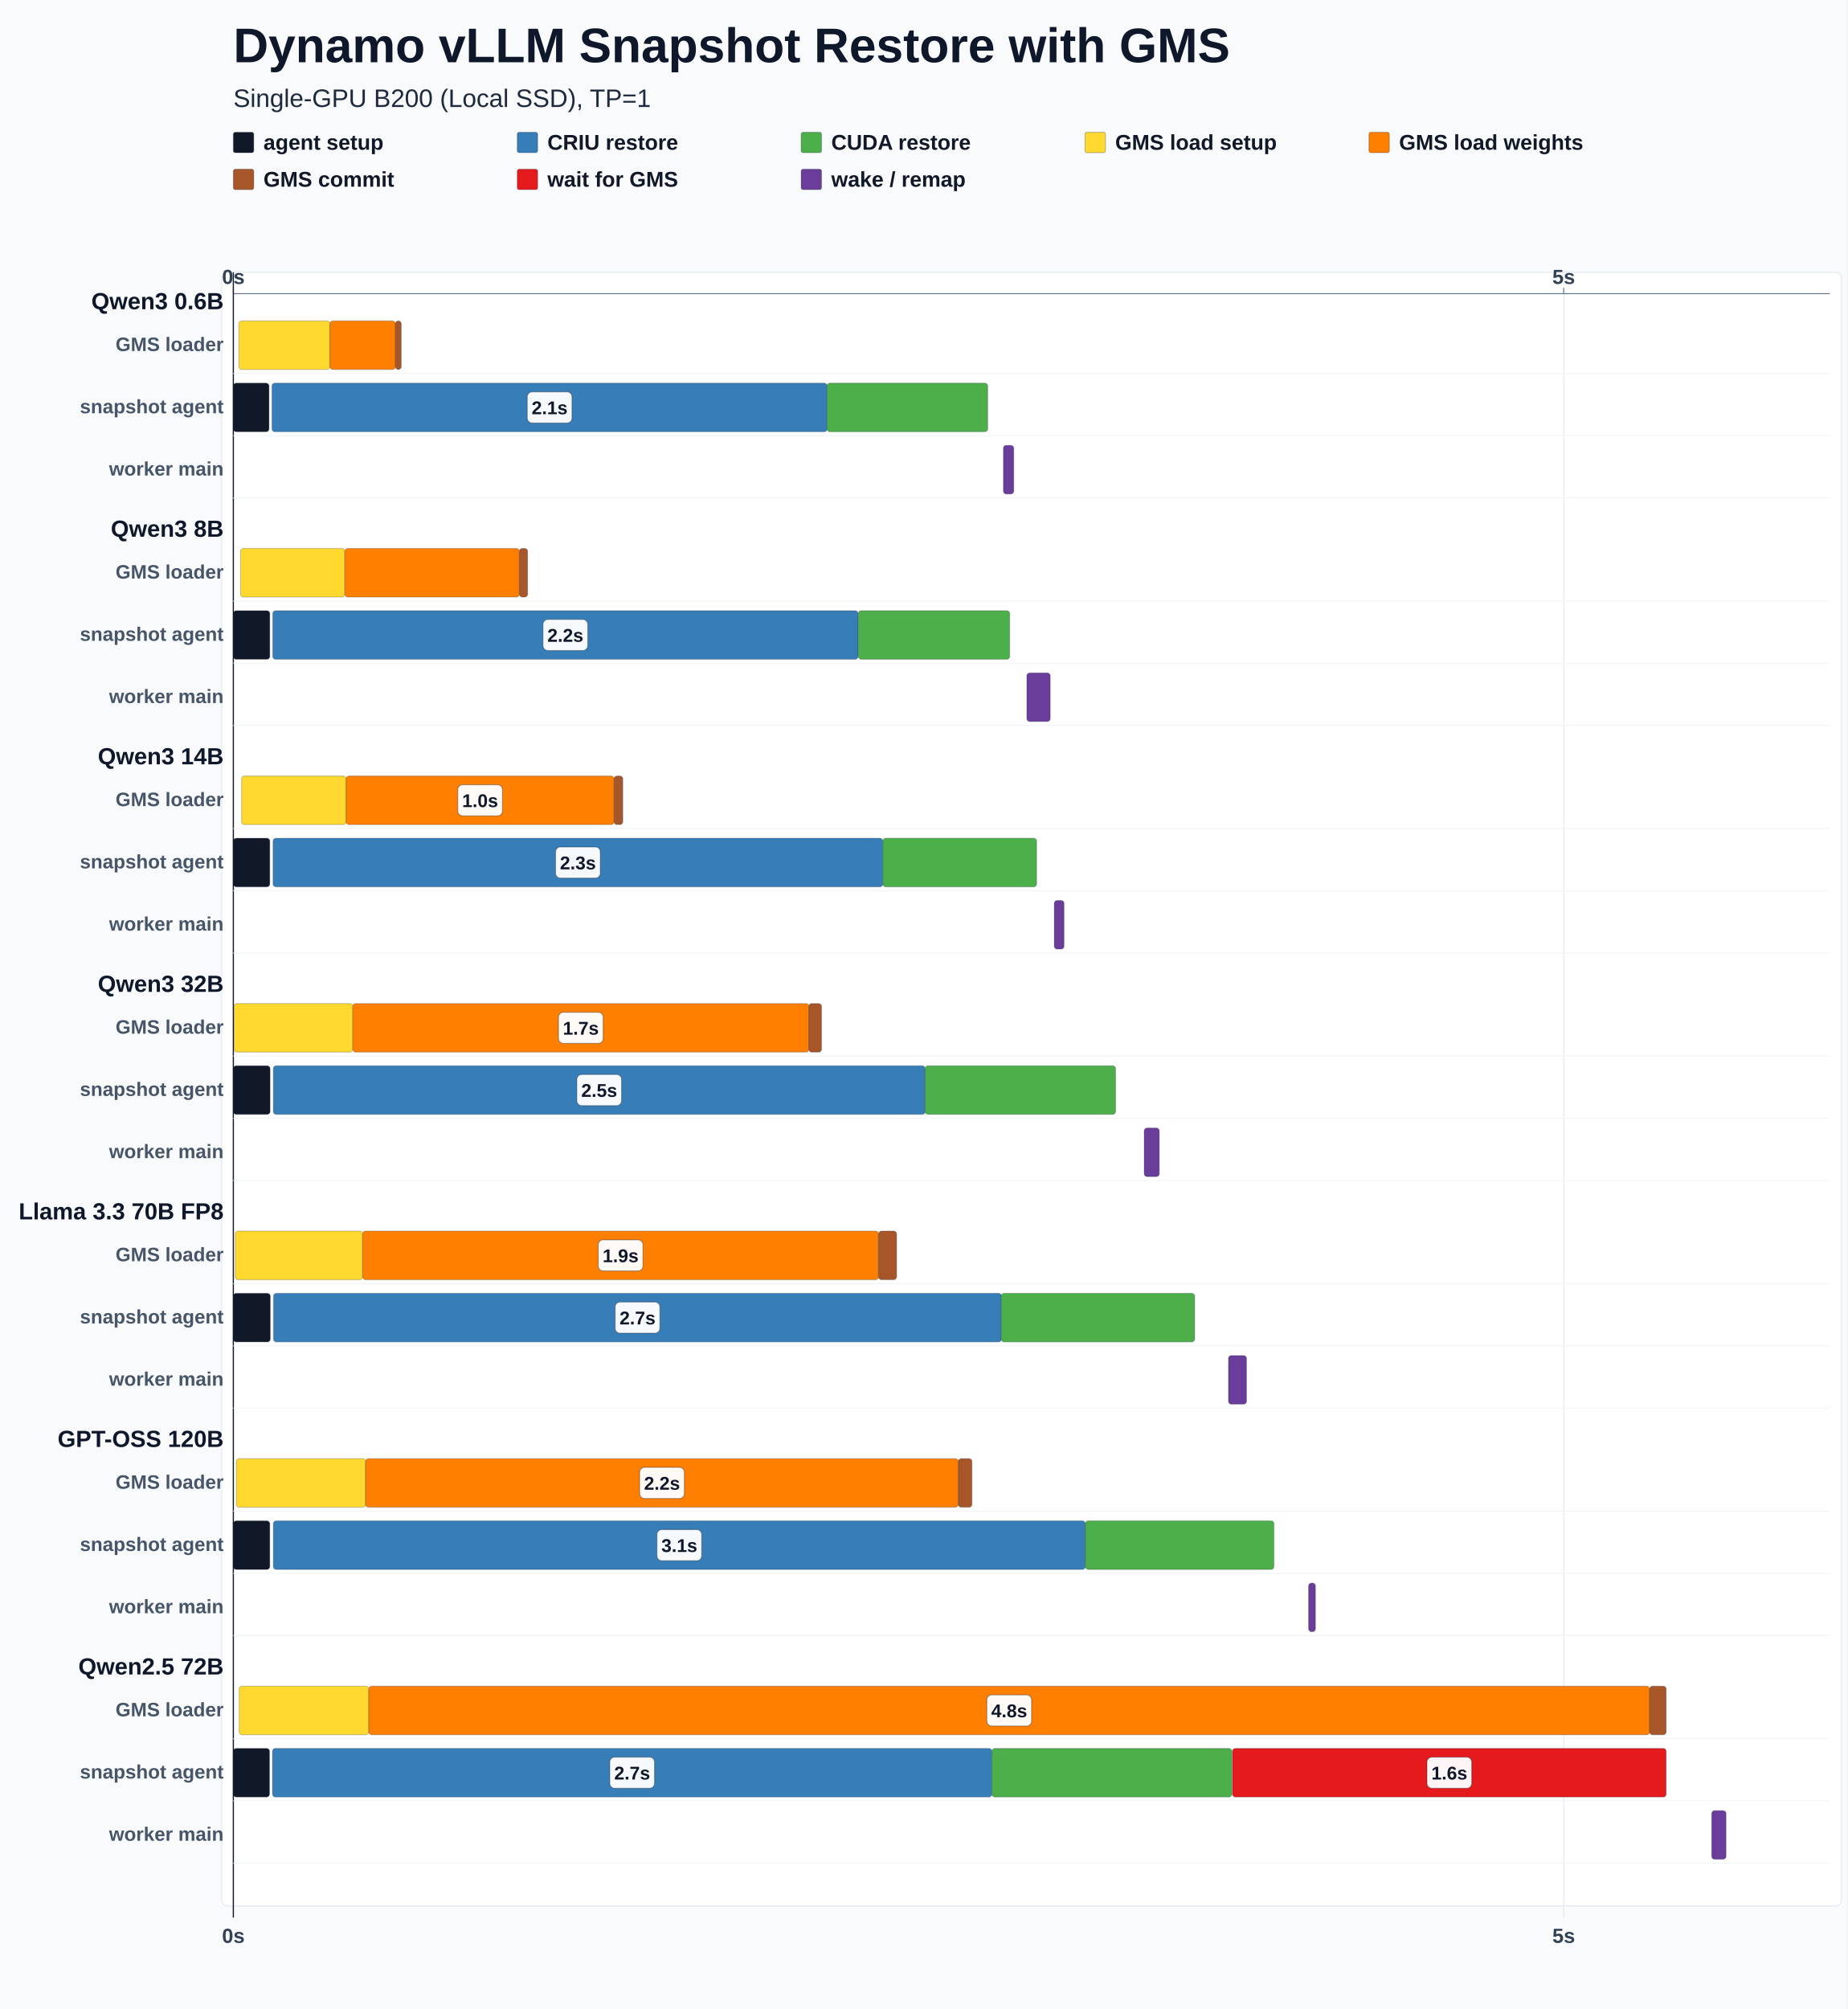
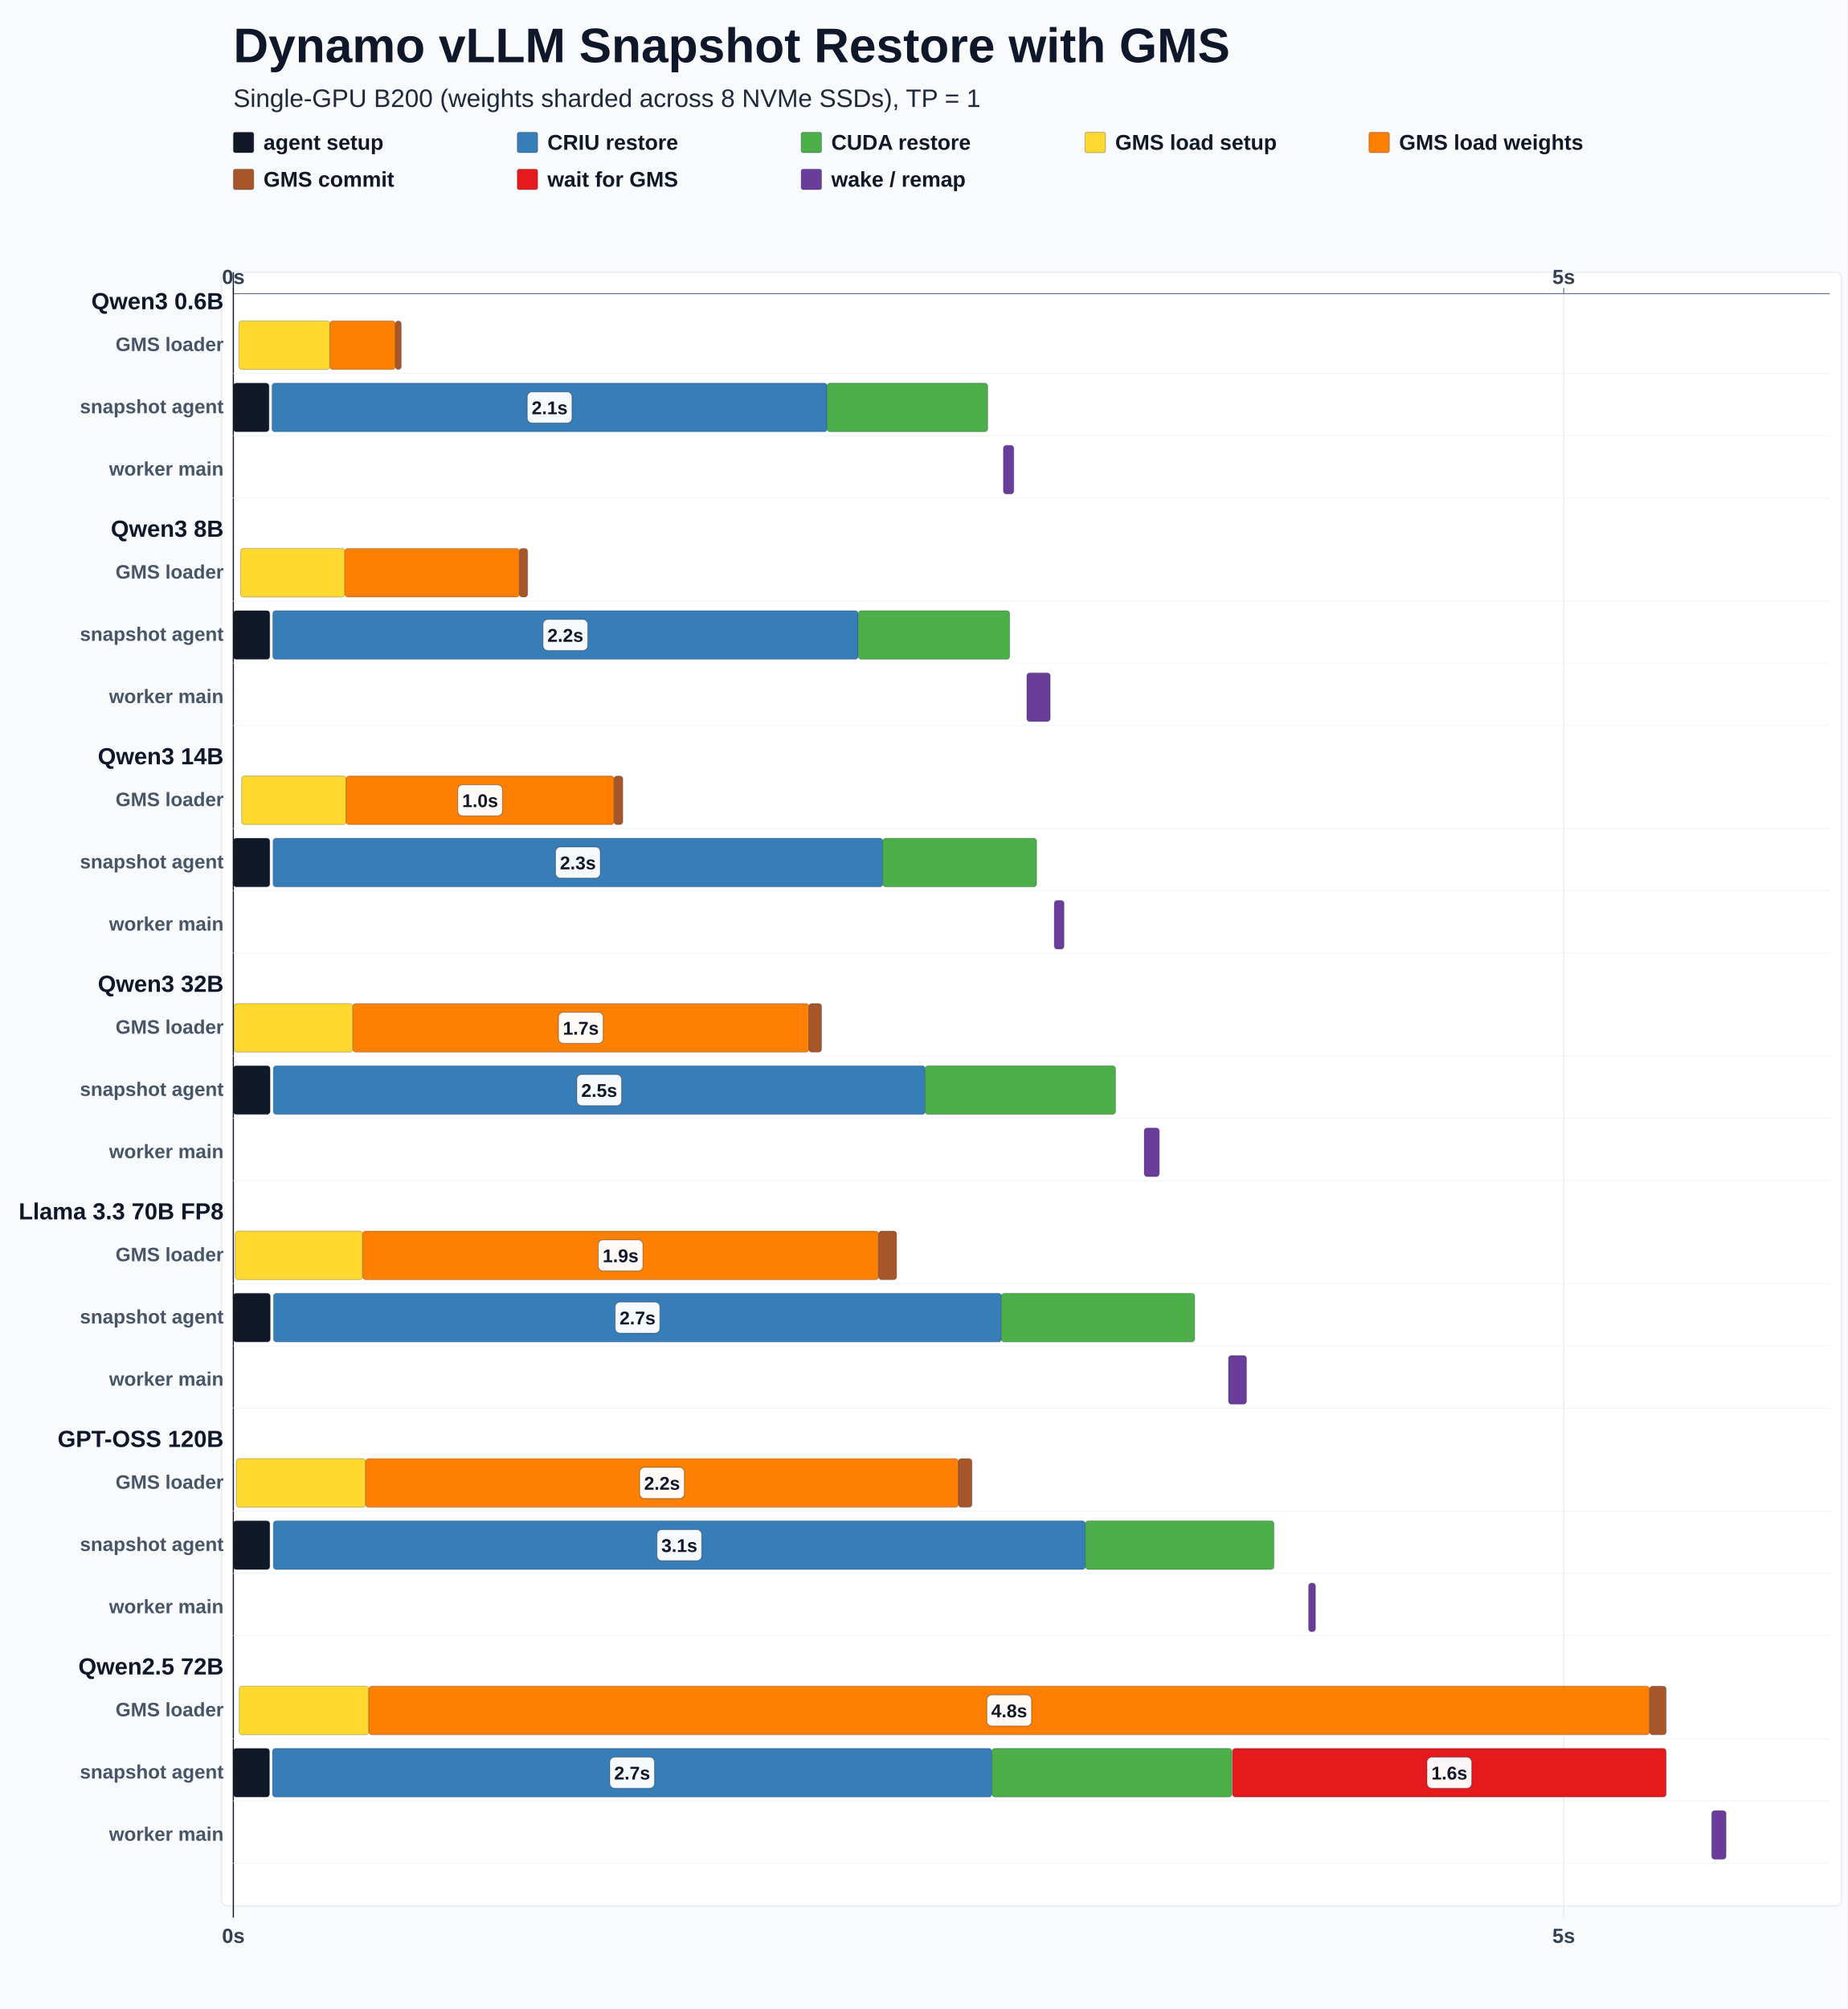
<svg xmlns="http://www.w3.org/2000/svg" width="1900" height="2066" viewBox="0 0 1900 2066" style="background:#f8fafc;color-scheme:light">
  <style>
      text { font-family: Arial, Helvetica, sans-serif; fill: #0f172a; }
      .title { font-size: 50px; font-weight: 800; }
      .subtitle { font-size: 26px; font-weight: 500; fill: #1e293b; }
      .model-label { font-size: 24px; font-weight: 800; }
      .lane-label { font-size: 20px; font-weight: 700; fill: #475569; }
      .axis-label { font-size: 21px; font-weight: 700; fill: #334155; }
      .legend-label { font-size: 22px; font-weight: 700; fill: #111827; }
      .bar-label { font-size: 19px; font-weight: 800; fill: #0f172a; }
    </style>
  <rect width="100%" height="100%" fill="#f8fafc" />
  <rect x="228" y="280" width="1666" height="1680" rx="6" fill="#ffffff" stroke="#e2e8f0" />
  <text class="title" x="240" y="64">Dynamo vLLM Snapshot Restore with GMS</text>
-   <text class="subtitle" x="240" y="110">Single-GPU B200 (Local SSD), TP=1</text>
+   <text class="subtitle" x="240" y="110">Single-GPU B200 (weights sharded across 8 NVMe SSDs), TP = 1</text>
  <line x1="240.0" y1="302" x2="240.0" y2="1972" stroke="#e5e7eb" />
  <line x1="240.0" y1="296" x2="240.0" y2="302" stroke="#64748b" />
  <text class="axis-label" x="240.0" y="292" text-anchor="middle">0s</text>
  <text class="axis-label" x="240.0" y="1998" text-anchor="middle">0s</text>
  <line x1="1608.3" y1="302" x2="1608.3" y2="1972" stroke="#e5e7eb" />
  <line x1="1608.3" y1="296" x2="1608.3" y2="302" stroke="#64748b" />
  <text class="axis-label" x="1608.3" y="292" text-anchor="middle">5s</text>
  <text class="axis-label" x="1608.3" y="1998" text-anchor="middle">5s</text>
  <line x1="240" y1="302" x2="1882" y2="302" stroke="#64748b" stroke-width="1" />
  <line x1="240.0" y1="280" x2="240.0" y2="1972" stroke="#0f172a" stroke-width="1.2" />
  <text class="model-label" x="230" y="318.0" text-anchor="end">Qwen3 0.6B</text>
  <text class="lane-label" x="230" y="361" text-anchor="end">GMS loader</text>
  <line x1="240" y1="384" x2="1882" y2="384" stroke="#f1f5f9" />
  <text class="lane-label" x="230" y="425" text-anchor="end">snapshot agent</text>
  <line x1="240" y1="448" x2="1882" y2="448" stroke="#f1f5f9" />
  <text class="lane-label" x="230" y="489" text-anchor="end">worker main</text>
  <line x1="240" y1="512" x2="1882" y2="512" stroke="#f1f5f9" />
  <rect x="240.0" y="394" width="36.7" height="50" rx="3" fill="#111827" stroke="#0f172a" stroke-opacity="0.22" stroke-width="1">
</rect>
  <rect x="279.7" y="394" width="571.1" height="50" rx="3" fill="#377eb8" stroke="#0f172a" stroke-opacity="0.22" stroke-width="1">
</rect>
  <rect x="542.3" y="403.0" width="46.0" height="32" rx="5" fill="#ffffff" fill-opacity="0.96" stroke="#0f172a" stroke-opacity="0.35" />
  <text class="bar-label" x="565.3" y="426.0" text-anchor="middle">2.1s</text>
  <rect x="850.6" y="394" width="165.3" height="50" rx="3" fill="#4daf4a" stroke="#0f172a" stroke-opacity="0.22" stroke-width="1">
</rect>
  <rect x="245.7" y="330" width="93.6" height="50" rx="3" fill="#ffd92f" stroke="#0f172a" stroke-opacity="0.22" stroke-width="1">
</rect>
  <rect x="339.3" y="330" width="67.3" height="50" rx="3" fill="#ff7f00" stroke="#0f172a" stroke-opacity="0.22" stroke-width="1">
</rect>
  <rect x="406.7" y="330" width="6.0" height="50" rx="3" fill="#a65628" stroke="#0f172a" stroke-opacity="0.22" stroke-width="1">
</rect>
  <rect x="1032.0" y="458" width="10.7" height="50" rx="3" fill="#6a3d9a" stroke="#0f172a" stroke-opacity="0.22" stroke-width="1">
</rect>
  <text class="model-label" x="230" y="552.0" text-anchor="end">Qwen3 8B</text>
  <text class="lane-label" x="230" y="595" text-anchor="end">GMS loader</text>
  <line x1="240" y1="618" x2="1882" y2="618" stroke="#f1f5f9" />
  <text class="lane-label" x="230" y="659" text-anchor="end">snapshot agent</text>
  <line x1="240" y1="682" x2="1882" y2="682" stroke="#f1f5f9" />
  <text class="lane-label" x="230" y="723" text-anchor="end">worker main</text>
  <line x1="240" y1="746" x2="1882" y2="746" stroke="#f1f5f9" />
  <rect x="240.0" y="628" width="37.5" height="50" rx="3" fill="#111827" stroke="#0f172a" stroke-opacity="0.22" stroke-width="1">
</rect>
  <rect x="280.5" y="628" width="602.1" height="50" rx="3" fill="#377eb8" stroke="#0f172a" stroke-opacity="0.22" stroke-width="1">
</rect>
  <rect x="558.5" y="637.0" width="46.0" height="32" rx="5" fill="#ffffff" fill-opacity="0.96" stroke="#0f172a" stroke-opacity="0.35" />
  <text class="bar-label" x="581.5" y="660.0" text-anchor="middle">2.2s</text>
  <rect x="882.8" y="628" width="155.7" height="50" rx="3" fill="#4daf4a" stroke="#0f172a" stroke-opacity="0.22" stroke-width="1">
</rect>
  <rect x="247.4" y="564" width="107.3" height="50" rx="3" fill="#ffd92f" stroke="#0f172a" stroke-opacity="0.22" stroke-width="1">
</rect>
  <rect x="354.7" y="564" width="179.5" height="50" rx="3" fill="#ff7f00" stroke="#0f172a" stroke-opacity="0.22" stroke-width="1">
</rect>
  <rect x="534.2" y="564" width="8.5" height="50" rx="3" fill="#a65628" stroke="#0f172a" stroke-opacity="0.22" stroke-width="1">
</rect>
  <rect x="1056.1" y="692" width="24.1" height="50" rx="3" fill="#6a3d9a" stroke="#0f172a" stroke-opacity="0.22" stroke-width="1">
</rect>
  <text class="model-label" x="230" y="786.0" text-anchor="end">Qwen3 14B</text>
  <text class="lane-label" x="230" y="829" text-anchor="end">GMS loader</text>
  <line x1="240" y1="852" x2="1882" y2="852" stroke="#f1f5f9" />
  <text class="lane-label" x="230" y="893" text-anchor="end">snapshot agent</text>
  <line x1="240" y1="916" x2="1882" y2="916" stroke="#f1f5f9" />
  <text class="lane-label" x="230" y="957" text-anchor="end">worker main</text>
  <line x1="240" y1="980" x2="1882" y2="980" stroke="#f1f5f9" />
  <rect x="240.0" y="862" width="37.5" height="50" rx="3" fill="#111827" stroke="#0f172a" stroke-opacity="0.22" stroke-width="1">
</rect>
  <rect x="280.8" y="862" width="627.2" height="50" rx="3" fill="#377eb8" stroke="#0f172a" stroke-opacity="0.22" stroke-width="1">
</rect>
  <rect x="571.4" y="871.0" width="46.0" height="32" rx="5" fill="#ffffff" fill-opacity="0.96" stroke="#0f172a" stroke-opacity="0.35" />
  <text class="bar-label" x="594.4" y="894.0" text-anchor="middle">2.3s</text>
  <rect x="908.0" y="862" width="158.2" height="50" rx="3" fill="#4daf4a" stroke="#0f172a" stroke-opacity="0.22" stroke-width="1">
</rect>
  <rect x="248.5" y="798" width="107.6" height="50" rx="3" fill="#ffd92f" stroke="#0f172a" stroke-opacity="0.22" stroke-width="1">
</rect>
  <rect x="356.0" y="798" width="275.6" height="50" rx="3" fill="#ff7f00" stroke="#0f172a" stroke-opacity="0.22" stroke-width="1">
</rect>
  <rect x="470.8" y="807.0" width="46.0" height="32" rx="5" fill="#ffffff" fill-opacity="0.96" stroke="#0f172a" stroke-opacity="0.35" />
  <text class="bar-label" x="493.8" y="830.0" text-anchor="middle">1.0s</text>
  <rect x="631.6" y="798" width="9.0" height="50" rx="3" fill="#a65628" stroke="#0f172a" stroke-opacity="0.22" stroke-width="1">
</rect>
  <rect x="1084.3" y="926" width="10.1" height="50" rx="3" fill="#6a3d9a" stroke="#0f172a" stroke-opacity="0.22" stroke-width="1">
</rect>
  <text class="model-label" x="230" y="1020.0" text-anchor="end">Qwen3 32B</text>
  <text class="lane-label" x="230" y="1063" text-anchor="end">GMS loader</text>
  <line x1="240" y1="1086" x2="1882" y2="1086" stroke="#f1f5f9" />
  <text class="lane-label" x="230" y="1127" text-anchor="end">snapshot agent</text>
  <line x1="240" y1="1150" x2="1882" y2="1150" stroke="#f1f5f9" />
  <text class="lane-label" x="230" y="1191" text-anchor="end">worker main</text>
  <line x1="240" y1="1214" x2="1882" y2="1214" stroke="#f1f5f9" />
  <rect x="240.0" y="1096" width="37.8" height="50" rx="3" fill="#111827" stroke="#0f172a" stroke-opacity="0.22" stroke-width="1">
</rect>
  <rect x="281.1" y="1096" width="670.5" height="50" rx="3" fill="#377eb8" stroke="#0f172a" stroke-opacity="0.22" stroke-width="1">
</rect>
  <rect x="593.3" y="1105.0" width="46.0" height="32" rx="5" fill="#ffffff" fill-opacity="0.96" stroke="#0f172a" stroke-opacity="0.35" />
  <text class="bar-label" x="616.3" y="1128.0" text-anchor="middle">2.5s</text>
  <rect x="951.5" y="1096" width="195.9" height="50" rx="3" fill="#4daf4a" stroke="#0f172a" stroke-opacity="0.22" stroke-width="1">
</rect>
  <rect x="240.8" y="1032" width="122.1" height="50" rx="3" fill="#ffd92f" stroke="#0f172a" stroke-opacity="0.22" stroke-width="1">
</rect>
  <rect x="362.9" y="1032" width="469.1" height="50" rx="3" fill="#ff7f00" stroke="#0f172a" stroke-opacity="0.22" stroke-width="1">
</rect>
  <rect x="574.4" y="1041.0" width="46.0" height="32" rx="5" fill="#ffffff" fill-opacity="0.96" stroke="#0f172a" stroke-opacity="0.35" />
  <text class="bar-label" x="597.4" y="1064.0" text-anchor="middle">1.7s</text>
  <rect x="831.9" y="1032" width="13.1" height="50" rx="3" fill="#a65628" stroke="#0f172a" stroke-opacity="0.22" stroke-width="1">
</rect>
  <rect x="1176.8" y="1160" width="15.6" height="50" rx="3" fill="#6a3d9a" stroke="#0f172a" stroke-opacity="0.22" stroke-width="1">
</rect>
  <text class="model-label" x="230" y="1254.0" text-anchor="end">Llama 3.3 70B FP8</text>
  <text class="lane-label" x="230" y="1297" text-anchor="end">GMS loader</text>
  <line x1="240" y1="1320" x2="1882" y2="1320" stroke="#f1f5f9" />
  <text class="lane-label" x="230" y="1361" text-anchor="end">snapshot agent</text>
  <line x1="240" y1="1384" x2="1882" y2="1384" stroke="#f1f5f9" />
  <text class="lane-label" x="230" y="1425" text-anchor="end">worker main</text>
  <line x1="240" y1="1448" x2="1882" y2="1448" stroke="#f1f5f9" />
  <rect x="240.0" y="1330" width="38.0" height="50" rx="3" fill="#111827" stroke="#0f172a" stroke-opacity="0.22" stroke-width="1">
</rect>
  <rect x="281.3" y="1330" width="748.8" height="50" rx="3" fill="#377eb8" stroke="#0f172a" stroke-opacity="0.22" stroke-width="1">
</rect>
  <rect x="632.7" y="1339.0" width="46.0" height="32" rx="5" fill="#ffffff" fill-opacity="0.96" stroke="#0f172a" stroke-opacity="0.35" />
  <text class="bar-label" x="655.7" y="1362.0" text-anchor="middle">2.7s</text>
  <rect x="1029.8" y="1330" width="199.0" height="50" rx="3" fill="#4daf4a" stroke="#0f172a" stroke-opacity="0.22" stroke-width="1">
</rect>
  <rect x="241.9" y="1266" width="131.1" height="50" rx="3" fill="#ffd92f" stroke="#0f172a" stroke-opacity="0.22" stroke-width="1">
</rect>
  <rect x="373.0" y="1266" width="530.6" height="50" rx="3" fill="#ff7f00" stroke="#0f172a" stroke-opacity="0.22" stroke-width="1">
</rect>
  <rect x="615.3" y="1275.0" width="46.0" height="32" rx="5" fill="#ffffff" fill-opacity="0.96" stroke="#0f172a" stroke-opacity="0.35" />
  <text class="bar-label" x="638.3" y="1298.0" text-anchor="middle">1.9s</text>
  <rect x="903.6" y="1266" width="18.6" height="50" rx="3" fill="#a65628" stroke="#0f172a" stroke-opacity="0.22" stroke-width="1">
</rect>
  <rect x="1263.5" y="1394" width="18.6" height="50" rx="3" fill="#6a3d9a" stroke="#0f172a" stroke-opacity="0.22" stroke-width="1">
</rect>
  <text class="model-label" x="230" y="1488.0" text-anchor="end">GPT-OSS 120B</text>
  <text class="lane-label" x="230" y="1531" text-anchor="end">GMS loader</text>
  <line x1="240" y1="1554" x2="1882" y2="1554" stroke="#f1f5f9" />
  <text class="lane-label" x="230" y="1595" text-anchor="end">snapshot agent</text>
  <line x1="240" y1="1618" x2="1882" y2="1618" stroke="#f1f5f9" />
  <text class="lane-label" x="230" y="1659" text-anchor="end">worker main</text>
  <line x1="240" y1="1682" x2="1882" y2="1682" stroke="#f1f5f9" />
  <rect x="240.0" y="1564" width="37.5" height="50" rx="3" fill="#111827" stroke="#0f172a" stroke-opacity="0.22" stroke-width="1">
</rect>
  <rect x="281.1" y="1564" width="835.2" height="50" rx="3" fill="#377eb8" stroke="#0f172a" stroke-opacity="0.22" stroke-width="1">
</rect>
  <rect x="675.7" y="1573.0" width="46.0" height="32" rx="5" fill="#ffffff" fill-opacity="0.96" stroke="#0f172a" stroke-opacity="0.35" />
  <text class="bar-label" x="698.7" y="1596.0" text-anchor="middle">3.1s</text>
  <rect x="1116.3" y="1564" width="194.0" height="50" rx="3" fill="#4daf4a" stroke="#0f172a" stroke-opacity="0.22" stroke-width="1">
</rect>
  <rect x="243.0" y="1500" width="133.0" height="50" rx="3" fill="#ffd92f" stroke="#0f172a" stroke-opacity="0.22" stroke-width="1">
</rect>
  <rect x="376.0" y="1500" width="609.7" height="50" rx="3" fill="#ff7f00" stroke="#0f172a" stroke-opacity="0.22" stroke-width="1">
</rect>
  <rect x="657.9" y="1509.0" width="46.0" height="32" rx="5" fill="#ffffff" fill-opacity="0.96" stroke="#0f172a" stroke-opacity="0.35" />
  <text class="bar-label" x="680.9" y="1532.0" text-anchor="middle">2.2s</text>
  <rect x="985.7" y="1500" width="14.0" height="50" rx="3" fill="#a65628" stroke="#0f172a" stroke-opacity="0.22" stroke-width="1">
</rect>
  <rect x="1345.9" y="1628" width="7.1" height="50" rx="3" fill="#6a3d9a" stroke="#0f172a" stroke-opacity="0.22" stroke-width="1">
</rect>
  <text class="model-label" x="230" y="1722.0" text-anchor="end">Qwen2.5 72B</text>
  <text class="lane-label" x="230" y="1765" text-anchor="end">GMS loader</text>
  <line x1="240" y1="1788" x2="1882" y2="1788" stroke="#f1f5f9" />
  <text class="lane-label" x="230" y="1829" text-anchor="end">snapshot agent</text>
  <line x1="240" y1="1852" x2="1882" y2="1852" stroke="#f1f5f9" />
  <text class="lane-label" x="230" y="1893" text-anchor="end">worker main</text>
  <line x1="240" y1="1916" x2="1882" y2="1916" stroke="#f1f5f9" />
  <rect x="240.0" y="1798" width="37.2" height="50" rx="3" fill="#111827" stroke="#0f172a" stroke-opacity="0.22" stroke-width="1">
</rect>
  <rect x="280.2" y="1798" width="740.0" height="50" rx="3" fill="#377eb8" stroke="#0f172a" stroke-opacity="0.22" stroke-width="1">
</rect>
  <rect x="627.2" y="1807.0" width="46.0" height="32" rx="5" fill="#ffffff" fill-opacity="0.96" stroke="#0f172a" stroke-opacity="0.35" />
  <text class="bar-label" x="650.2" y="1830.0" text-anchor="middle">2.7s</text>
  <rect x="1020.2" y="1798" width="246.8" height="50" rx="3" fill="#4daf4a" stroke="#0f172a" stroke-opacity="0.22" stroke-width="1">
</rect>
  <rect x="1267.6" y="1798" width="446.1" height="50" rx="3" fill="#e41a1c" stroke="#0f172a" stroke-opacity="0.22" stroke-width="1">
</rect>
  <rect x="1467.7" y="1807.0" width="46.0" height="32" rx="5" fill="#ffffff" fill-opacity="0.96" stroke="#0f172a" stroke-opacity="0.35" />
  <text class="bar-label" x="1490.7" y="1830.0" text-anchor="middle">1.6s</text>
  <rect x="246.0" y="1734" width="133.3" height="50" rx="3" fill="#ffd92f" stroke="#0f172a" stroke-opacity="0.22" stroke-width="1">
</rect>
  <rect x="379.3" y="1734" width="1317.4" height="50" rx="3" fill="#ff7f00" stroke="#0f172a" stroke-opacity="0.22" stroke-width="1">
</rect>
  <rect x="1015.0" y="1743.0" width="46.0" height="32" rx="5" fill="#ffffff" fill-opacity="0.96" stroke="#0f172a" stroke-opacity="0.35" />
  <text class="bar-label" x="1038.0" y="1766.0" text-anchor="middle">4.8s</text>
  <rect x="1696.7" y="1734" width="17.0" height="50" rx="3" fill="#a65628" stroke="#0f172a" stroke-opacity="0.22" stroke-width="1">
</rect>
  <rect x="1760.5" y="1862" width="14.8" height="50" rx="3" fill="#6a3d9a" stroke="#0f172a" stroke-opacity="0.22" stroke-width="1">
</rect>
  <rect x="240" y="136" width="21" height="21" rx="2" fill="#111827" stroke="#0f172a" stroke-opacity="0.25" />
  <text class="legend-label" x="271" y="154">agent setup</text>
  <rect x="532" y="136" width="21" height="21" rx="2" fill="#377eb8" stroke="#0f172a" stroke-opacity="0.25" />
  <text class="legend-label" x="563" y="154">CRIU restore</text>
  <rect x="824" y="136" width="21" height="21" rx="2" fill="#4daf4a" stroke="#0f172a" stroke-opacity="0.25" />
  <text class="legend-label" x="855" y="154">CUDA restore</text>
  <rect x="1116" y="136" width="21" height="21" rx="2" fill="#ffd92f" stroke="#0f172a" stroke-opacity="0.25" />
  <text class="legend-label" x="1147" y="154">GMS load setup</text>
  <rect x="1408" y="136" width="21" height="21" rx="2" fill="#ff7f00" stroke="#0f172a" stroke-opacity="0.25" />
  <text class="legend-label" x="1439" y="154">GMS load weights</text>
  <rect x="240" y="174" width="21" height="21" rx="2" fill="#a65628" stroke="#0f172a" stroke-opacity="0.25" />
  <text class="legend-label" x="271" y="192">GMS commit</text>
  <rect x="532" y="174" width="21" height="21" rx="2" fill="#e41a1c" stroke="#0f172a" stroke-opacity="0.25" />
  <text class="legend-label" x="563" y="192">wait for GMS</text>
  <rect x="824" y="174" width="21" height="21" rx="2" fill="#6a3d9a" stroke="#0f172a" stroke-opacity="0.25" />
  <text class="legend-label" x="855" y="192">wake / remap</text>
</svg>
